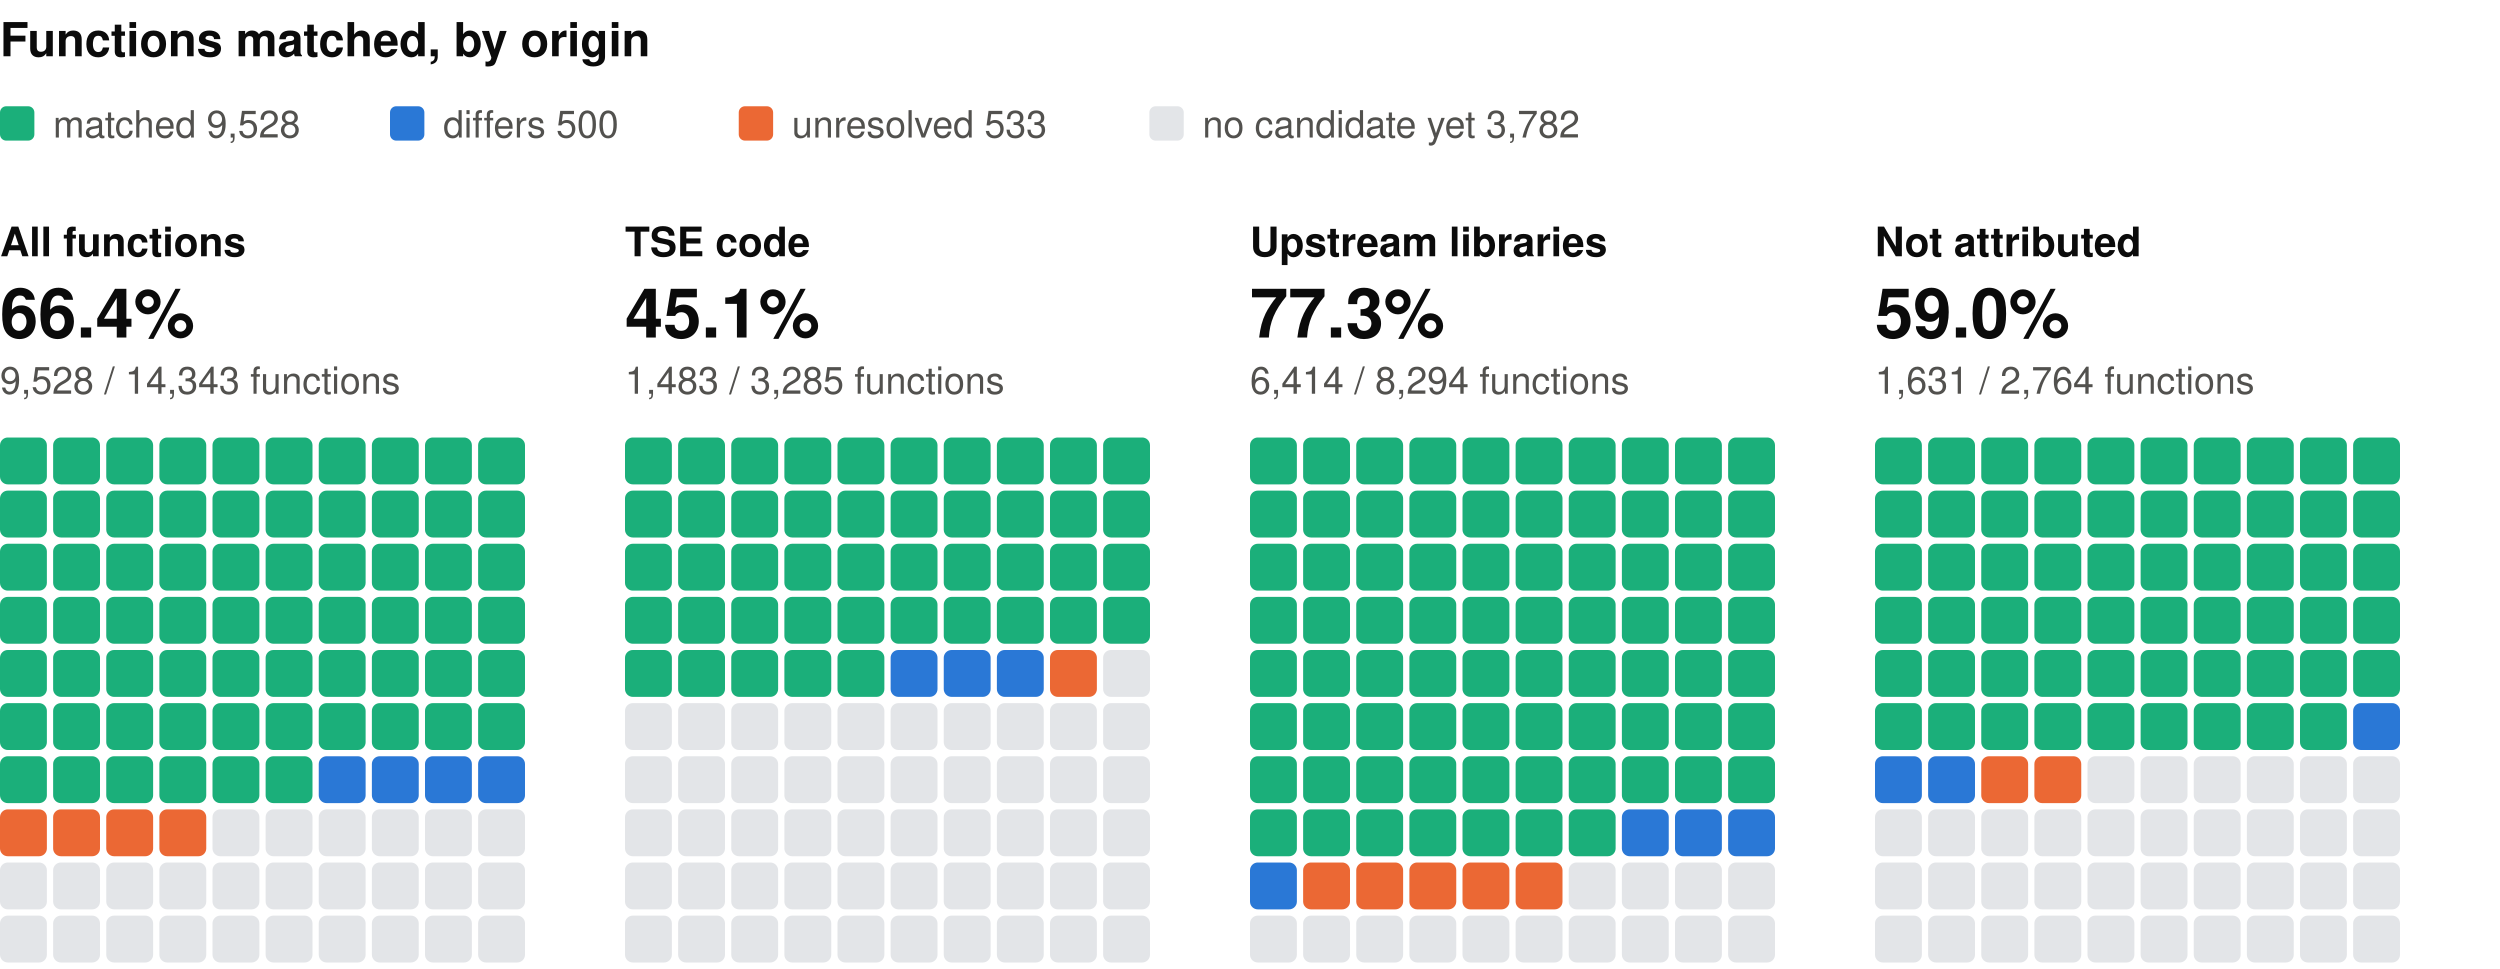
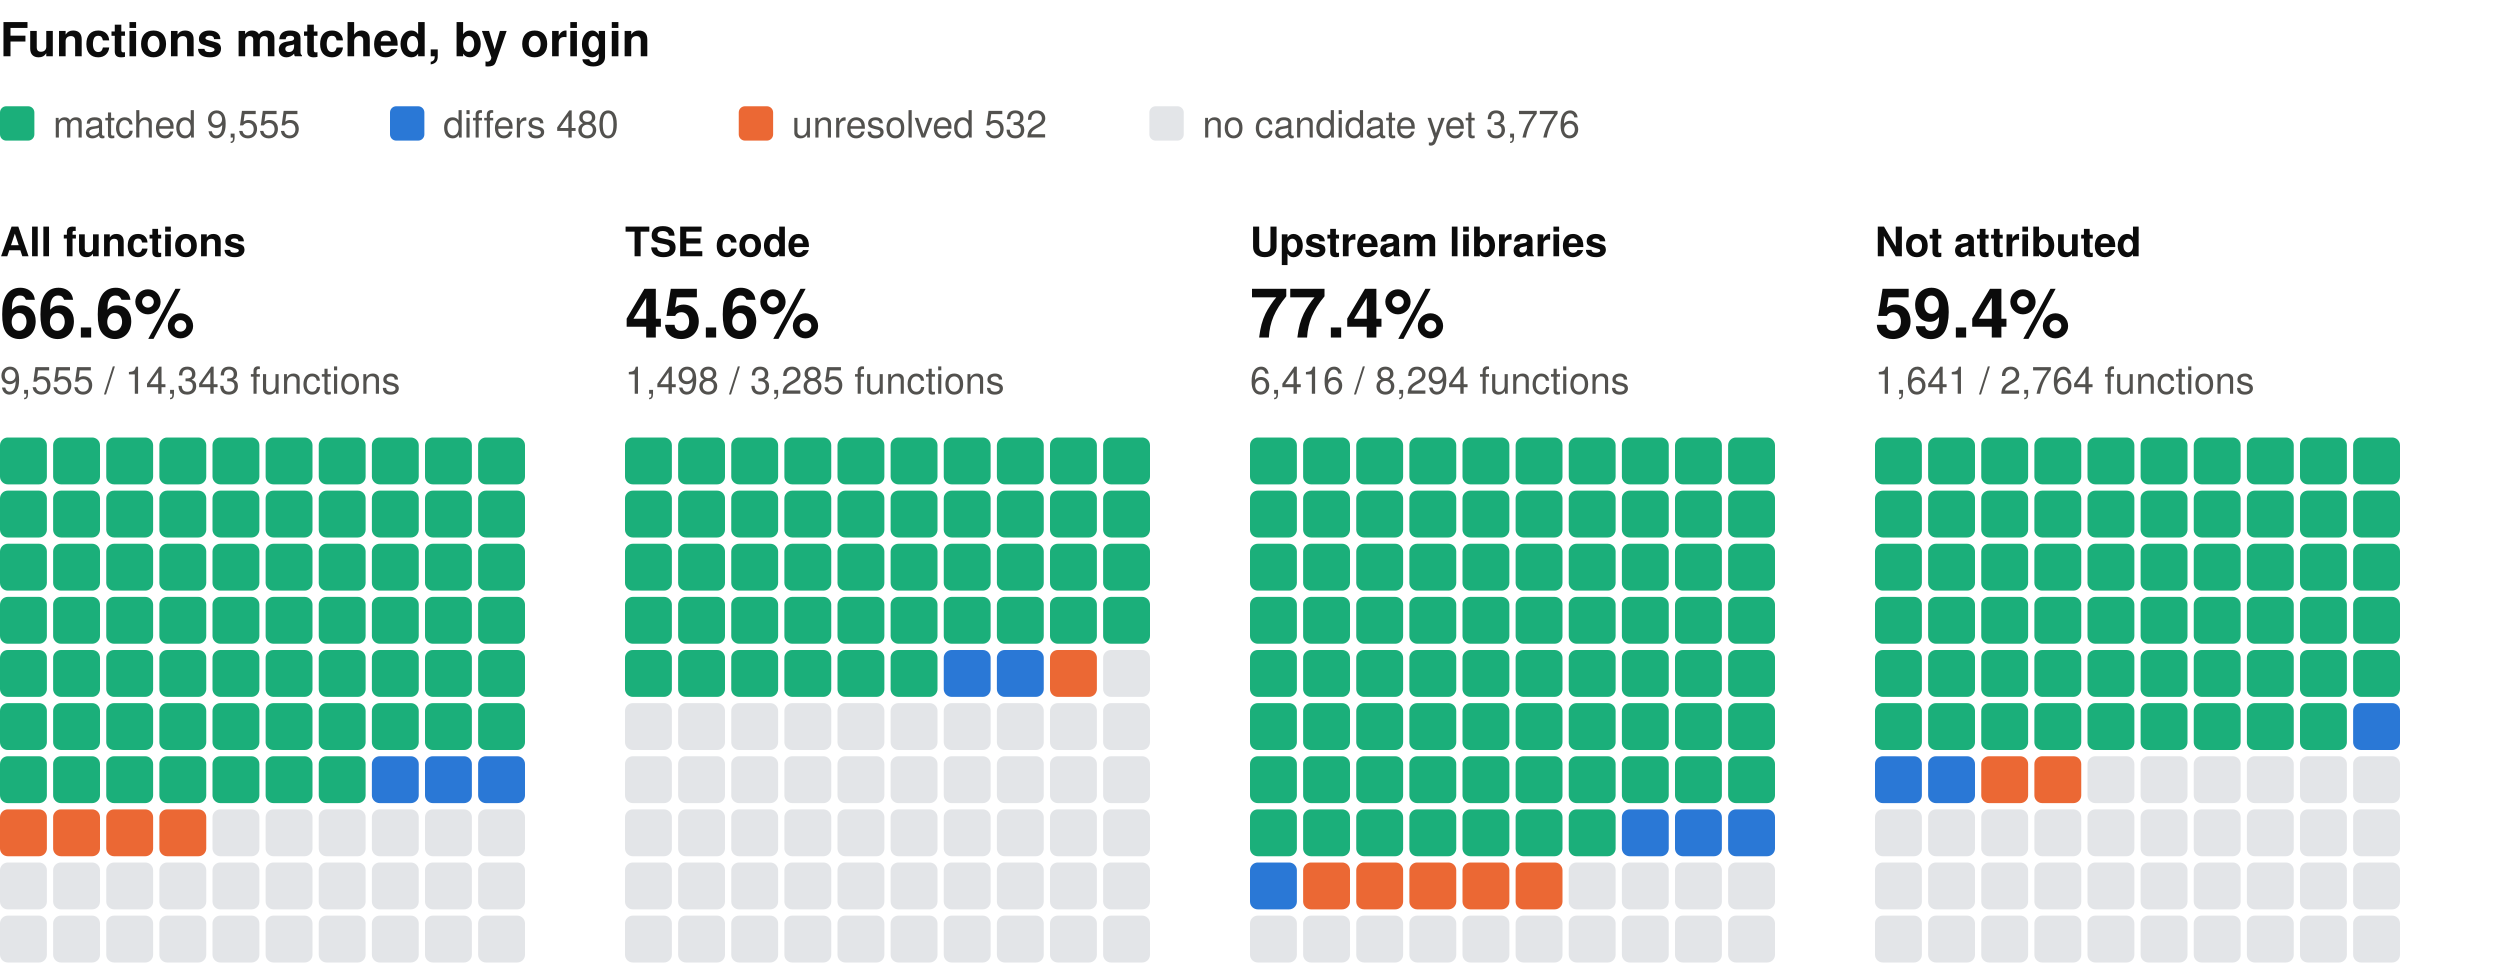
<svg xmlns="http://www.w3.org/2000/svg" width="800" height="310" viewBox="0 0 800 310" role="img" aria-label="Functions matched, by origin: one square per percent, coloured by verdict" font-family="system-ui, -apple-system, 'Segoe UI', Helvetica, Arial, sans-serif">
  <text x="0" y="18" font-size="15" fill="#0b0b0b" font-weight="600">Functions matched, by origin</text>
  <rect x="0" y="34" width="11" height="11" rx="2" fill="#1baf7a" />
-   <text x="17" y="44" font-size="12" fill="#52514e">matched 9,528</text>
+   <text x="17" y="44" font-size="12" fill="#52514e">matched 9,555</text>
  <rect x="124.8" y="34" width="11" height="11" rx="2" fill="#2a78d6" />
-   <text x="141.8" y="44" font-size="12" fill="#52514e">differs 500</text>
+   <text x="141.8" y="44" font-size="12" fill="#52514e">differs 480</text>
  <rect x="236.4" y="34" width="11" height="11" rx="2" fill="#eb6834" />
-   <text x="253.4" y="44" font-size="12" fill="#52514e">unresolved 533</text>
+   <text x="253.4" y="44" font-size="12" fill="#52514e">unresolved 532</text>
  <rect x="367.8" y="34" width="11" height="11" rx="2" fill="#e3e5e8" />
-   <text x="384.8" y="44" font-size="12" fill="#52514e">no candidate yet 3,782</text>
+   <text x="384.8" y="44" font-size="12" fill="#52514e">no candidate yet 3,776</text>
  <text x="0" y="82" font-size="13" fill="#0b0b0b" font-weight="600">All functions</text>
-   <text x="0" y="108" font-size="22" fill="#0b0b0b" font-weight="600">66.4%</text>
-   <text x="0" y="126" font-size="12" fill="#52514e">9,528 / 14,343 functions</text>
+   <text x="0" y="108" font-size="22" fill="#0b0b0b" font-weight="600">66.6%</text>
+   <text x="0" y="126" font-size="12" fill="#52514e">9,555 / 14,343 functions</text>
  <rect x="0" y="140" width="15" height="15" rx="2.5" fill="#1baf7a" />
  <rect x="17" y="140" width="15" height="15" rx="2.5" fill="#1baf7a" />
  <rect x="34" y="140" width="15" height="15" rx="2.5" fill="#1baf7a" />
  <rect x="51" y="140" width="15" height="15" rx="2.5" fill="#1baf7a" />
  <rect x="68" y="140" width="15" height="15" rx="2.5" fill="#1baf7a" />
  <rect x="85" y="140" width="15" height="15" rx="2.5" fill="#1baf7a" />
  <rect x="102" y="140" width="15" height="15" rx="2.5" fill="#1baf7a" />
  <rect x="119" y="140" width="15" height="15" rx="2.5" fill="#1baf7a" />
  <rect x="136" y="140" width="15" height="15" rx="2.5" fill="#1baf7a" />
  <rect x="153" y="140" width="15" height="15" rx="2.5" fill="#1baf7a" />
  <rect x="0" y="157" width="15" height="15" rx="2.5" fill="#1baf7a" />
  <rect x="17" y="157" width="15" height="15" rx="2.5" fill="#1baf7a" />
  <rect x="34" y="157" width="15" height="15" rx="2.5" fill="#1baf7a" />
  <rect x="51" y="157" width="15" height="15" rx="2.5" fill="#1baf7a" />
  <rect x="68" y="157" width="15" height="15" rx="2.5" fill="#1baf7a" />
  <rect x="85" y="157" width="15" height="15" rx="2.5" fill="#1baf7a" />
  <rect x="102" y="157" width="15" height="15" rx="2.5" fill="#1baf7a" />
  <rect x="119" y="157" width="15" height="15" rx="2.5" fill="#1baf7a" />
  <rect x="136" y="157" width="15" height="15" rx="2.5" fill="#1baf7a" />
  <rect x="153" y="157" width="15" height="15" rx="2.5" fill="#1baf7a" />
  <rect x="0" y="174" width="15" height="15" rx="2.5" fill="#1baf7a" />
  <rect x="17" y="174" width="15" height="15" rx="2.5" fill="#1baf7a" />
  <rect x="34" y="174" width="15" height="15" rx="2.5" fill="#1baf7a" />
  <rect x="51" y="174" width="15" height="15" rx="2.5" fill="#1baf7a" />
  <rect x="68" y="174" width="15" height="15" rx="2.5" fill="#1baf7a" />
  <rect x="85" y="174" width="15" height="15" rx="2.5" fill="#1baf7a" />
  <rect x="102" y="174" width="15" height="15" rx="2.5" fill="#1baf7a" />
  <rect x="119" y="174" width="15" height="15" rx="2.5" fill="#1baf7a" />
  <rect x="136" y="174" width="15" height="15" rx="2.5" fill="#1baf7a" />
  <rect x="153" y="174" width="15" height="15" rx="2.5" fill="#1baf7a" />
  <rect x="0" y="191" width="15" height="15" rx="2.5" fill="#1baf7a" />
  <rect x="17" y="191" width="15" height="15" rx="2.5" fill="#1baf7a" />
  <rect x="34" y="191" width="15" height="15" rx="2.5" fill="#1baf7a" />
  <rect x="51" y="191" width="15" height="15" rx="2.5" fill="#1baf7a" />
  <rect x="68" y="191" width="15" height="15" rx="2.5" fill="#1baf7a" />
  <rect x="85" y="191" width="15" height="15" rx="2.5" fill="#1baf7a" />
  <rect x="102" y="191" width="15" height="15" rx="2.5" fill="#1baf7a" />
  <rect x="119" y="191" width="15" height="15" rx="2.5" fill="#1baf7a" />
  <rect x="136" y="191" width="15" height="15" rx="2.5" fill="#1baf7a" />
  <rect x="153" y="191" width="15" height="15" rx="2.5" fill="#1baf7a" />
  <rect x="0" y="208" width="15" height="15" rx="2.5" fill="#1baf7a" />
  <rect x="17" y="208" width="15" height="15" rx="2.5" fill="#1baf7a" />
  <rect x="34" y="208" width="15" height="15" rx="2.5" fill="#1baf7a" />
  <rect x="51" y="208" width="15" height="15" rx="2.5" fill="#1baf7a" />
  <rect x="68" y="208" width="15" height="15" rx="2.5" fill="#1baf7a" />
  <rect x="85" y="208" width="15" height="15" rx="2.5" fill="#1baf7a" />
  <rect x="102" y="208" width="15" height="15" rx="2.5" fill="#1baf7a" />
  <rect x="119" y="208" width="15" height="15" rx="2.5" fill="#1baf7a" />
  <rect x="136" y="208" width="15" height="15" rx="2.5" fill="#1baf7a" />
  <rect x="153" y="208" width="15" height="15" rx="2.5" fill="#1baf7a" />
  <rect x="0" y="225" width="15" height="15" rx="2.5" fill="#1baf7a" />
  <rect x="17" y="225" width="15" height="15" rx="2.5" fill="#1baf7a" />
  <rect x="34" y="225" width="15" height="15" rx="2.5" fill="#1baf7a" />
  <rect x="51" y="225" width="15" height="15" rx="2.5" fill="#1baf7a" />
  <rect x="68" y="225" width="15" height="15" rx="2.5" fill="#1baf7a" />
  <rect x="85" y="225" width="15" height="15" rx="2.5" fill="#1baf7a" />
  <rect x="102" y="225" width="15" height="15" rx="2.5" fill="#1baf7a" />
  <rect x="119" y="225" width="15" height="15" rx="2.5" fill="#1baf7a" />
  <rect x="136" y="225" width="15" height="15" rx="2.5" fill="#1baf7a" />
  <rect x="153" y="225" width="15" height="15" rx="2.5" fill="#1baf7a" />
  <rect x="0" y="242" width="15" height="15" rx="2.5" fill="#1baf7a" />
  <rect x="17" y="242" width="15" height="15" rx="2.5" fill="#1baf7a" />
  <rect x="34" y="242" width="15" height="15" rx="2.5" fill="#1baf7a" />
  <rect x="51" y="242" width="15" height="15" rx="2.5" fill="#1baf7a" />
  <rect x="68" y="242" width="15" height="15" rx="2.5" fill="#1baf7a" />
  <rect x="85" y="242" width="15" height="15" rx="2.5" fill="#1baf7a" />
-   <rect x="102" y="242" width="15" height="15" rx="2.5" fill="#2a78d6" />
+   <rect x="102" y="242" width="15" height="15" rx="2.5" fill="#1baf7a" />
  <rect x="119" y="242" width="15" height="15" rx="2.5" fill="#2a78d6" />
  <rect x="136" y="242" width="15" height="15" rx="2.5" fill="#2a78d6" />
  <rect x="153" y="242" width="15" height="15" rx="2.5" fill="#2a78d6" />
  <rect x="0" y="259" width="15" height="15" rx="2.5" fill="#eb6834" />
  <rect x="17" y="259" width="15" height="15" rx="2.5" fill="#eb6834" />
  <rect x="34" y="259" width="15" height="15" rx="2.5" fill="#eb6834" />
  <rect x="51" y="259" width="15" height="15" rx="2.5" fill="#eb6834" />
  <rect x="68" y="259" width="15" height="15" rx="2.5" fill="#e3e5e8" />
  <rect x="85" y="259" width="15" height="15" rx="2.5" fill="#e3e5e8" />
  <rect x="102" y="259" width="15" height="15" rx="2.5" fill="#e3e5e8" />
  <rect x="119" y="259" width="15" height="15" rx="2.5" fill="#e3e5e8" />
  <rect x="136" y="259" width="15" height="15" rx="2.5" fill="#e3e5e8" />
  <rect x="153" y="259" width="15" height="15" rx="2.5" fill="#e3e5e8" />
  <rect x="0" y="276" width="15" height="15" rx="2.5" fill="#e3e5e8" />
  <rect x="17" y="276" width="15" height="15" rx="2.5" fill="#e3e5e8" />
  <rect x="34" y="276" width="15" height="15" rx="2.5" fill="#e3e5e8" />
  <rect x="51" y="276" width="15" height="15" rx="2.5" fill="#e3e5e8" />
  <rect x="68" y="276" width="15" height="15" rx="2.5" fill="#e3e5e8" />
  <rect x="85" y="276" width="15" height="15" rx="2.5" fill="#e3e5e8" />
  <rect x="102" y="276" width="15" height="15" rx="2.5" fill="#e3e5e8" />
  <rect x="119" y="276" width="15" height="15" rx="2.5" fill="#e3e5e8" />
  <rect x="136" y="276" width="15" height="15" rx="2.5" fill="#e3e5e8" />
  <rect x="153" y="276" width="15" height="15" rx="2.5" fill="#e3e5e8" />
  <rect x="0" y="293" width="15" height="15" rx="2.5" fill="#e3e5e8" />
  <rect x="17" y="293" width="15" height="15" rx="2.5" fill="#e3e5e8" />
  <rect x="34" y="293" width="15" height="15" rx="2.5" fill="#e3e5e8" />
  <rect x="51" y="293" width="15" height="15" rx="2.5" fill="#e3e5e8" />
  <rect x="68" y="293" width="15" height="15" rx="2.5" fill="#e3e5e8" />
  <rect x="85" y="293" width="15" height="15" rx="2.5" fill="#e3e5e8" />
  <rect x="102" y="293" width="15" height="15" rx="2.5" fill="#e3e5e8" />
  <rect x="119" y="293" width="15" height="15" rx="2.5" fill="#e3e5e8" />
  <rect x="136" y="293" width="15" height="15" rx="2.5" fill="#e3e5e8" />
  <rect x="153" y="293" width="15" height="15" rx="2.5" fill="#e3e5e8" />
  <text x="200" y="82" font-size="13" fill="#0b0b0b" font-weight="600">TSE code</text>
-   <text x="200" y="108" font-size="22" fill="#0b0b0b" font-weight="600">45.1%</text>
-   <text x="200" y="126" font-size="12" fill="#52514e">1,483 / 3,285 functions</text>
+   <text x="200" y="108" font-size="22" fill="#0b0b0b" font-weight="600">45.6%</text>
+   <text x="200" y="126" font-size="12" fill="#52514e">1,498 / 3,285 functions</text>
  <rect x="200" y="140" width="15" height="15" rx="2.5" fill="#1baf7a" />
  <rect x="217" y="140" width="15" height="15" rx="2.5" fill="#1baf7a" />
  <rect x="234" y="140" width="15" height="15" rx="2.5" fill="#1baf7a" />
  <rect x="251" y="140" width="15" height="15" rx="2.5" fill="#1baf7a" />
  <rect x="268" y="140" width="15" height="15" rx="2.5" fill="#1baf7a" />
  <rect x="285" y="140" width="15" height="15" rx="2.5" fill="#1baf7a" />
  <rect x="302" y="140" width="15" height="15" rx="2.5" fill="#1baf7a" />
  <rect x="319" y="140" width="15" height="15" rx="2.5" fill="#1baf7a" />
  <rect x="336" y="140" width="15" height="15" rx="2.5" fill="#1baf7a" />
  <rect x="353" y="140" width="15" height="15" rx="2.5" fill="#1baf7a" />
  <rect x="200" y="157" width="15" height="15" rx="2.5" fill="#1baf7a" />
  <rect x="217" y="157" width="15" height="15" rx="2.5" fill="#1baf7a" />
  <rect x="234" y="157" width="15" height="15" rx="2.5" fill="#1baf7a" />
  <rect x="251" y="157" width="15" height="15" rx="2.5" fill="#1baf7a" />
  <rect x="268" y="157" width="15" height="15" rx="2.5" fill="#1baf7a" />
  <rect x="285" y="157" width="15" height="15" rx="2.5" fill="#1baf7a" />
  <rect x="302" y="157" width="15" height="15" rx="2.5" fill="#1baf7a" />
  <rect x="319" y="157" width="15" height="15" rx="2.5" fill="#1baf7a" />
  <rect x="336" y="157" width="15" height="15" rx="2.5" fill="#1baf7a" />
  <rect x="353" y="157" width="15" height="15" rx="2.5" fill="#1baf7a" />
  <rect x="200" y="174" width="15" height="15" rx="2.5" fill="#1baf7a" />
  <rect x="217" y="174" width="15" height="15" rx="2.5" fill="#1baf7a" />
  <rect x="234" y="174" width="15" height="15" rx="2.5" fill="#1baf7a" />
  <rect x="251" y="174" width="15" height="15" rx="2.5" fill="#1baf7a" />
  <rect x="268" y="174" width="15" height="15" rx="2.5" fill="#1baf7a" />
  <rect x="285" y="174" width="15" height="15" rx="2.5" fill="#1baf7a" />
  <rect x="302" y="174" width="15" height="15" rx="2.5" fill="#1baf7a" />
  <rect x="319" y="174" width="15" height="15" rx="2.5" fill="#1baf7a" />
  <rect x="336" y="174" width="15" height="15" rx="2.5" fill="#1baf7a" />
  <rect x="353" y="174" width="15" height="15" rx="2.5" fill="#1baf7a" />
  <rect x="200" y="191" width="15" height="15" rx="2.5" fill="#1baf7a" />
  <rect x="217" y="191" width="15" height="15" rx="2.5" fill="#1baf7a" />
  <rect x="234" y="191" width="15" height="15" rx="2.5" fill="#1baf7a" />
  <rect x="251" y="191" width="15" height="15" rx="2.5" fill="#1baf7a" />
  <rect x="268" y="191" width="15" height="15" rx="2.5" fill="#1baf7a" />
  <rect x="285" y="191" width="15" height="15" rx="2.5" fill="#1baf7a" />
  <rect x="302" y="191" width="15" height="15" rx="2.5" fill="#1baf7a" />
  <rect x="319" y="191" width="15" height="15" rx="2.5" fill="#1baf7a" />
  <rect x="336" y="191" width="15" height="15" rx="2.5" fill="#1baf7a" />
  <rect x="353" y="191" width="15" height="15" rx="2.5" fill="#1baf7a" />
  <rect x="200" y="208" width="15" height="15" rx="2.5" fill="#1baf7a" />
  <rect x="217" y="208" width="15" height="15" rx="2.5" fill="#1baf7a" />
  <rect x="234" y="208" width="15" height="15" rx="2.5" fill="#1baf7a" />
  <rect x="251" y="208" width="15" height="15" rx="2.5" fill="#1baf7a" />
  <rect x="268" y="208" width="15" height="15" rx="2.5" fill="#1baf7a" />
-   <rect x="285" y="208" width="15" height="15" rx="2.5" fill="#2a78d6" />
+   <rect x="285" y="208" width="15" height="15" rx="2.5" fill="#1baf7a" />
  <rect x="302" y="208" width="15" height="15" rx="2.5" fill="#2a78d6" />
  <rect x="319" y="208" width="15" height="15" rx="2.5" fill="#2a78d6" />
  <rect x="336" y="208" width="15" height="15" rx="2.5" fill="#eb6834" />
  <rect x="353" y="208" width="15" height="15" rx="2.5" fill="#e3e5e8" />
  <rect x="200" y="225" width="15" height="15" rx="2.5" fill="#e3e5e8" />
  <rect x="217" y="225" width="15" height="15" rx="2.5" fill="#e3e5e8" />
  <rect x="234" y="225" width="15" height="15" rx="2.5" fill="#e3e5e8" />
  <rect x="251" y="225" width="15" height="15" rx="2.5" fill="#e3e5e8" />
  <rect x="268" y="225" width="15" height="15" rx="2.5" fill="#e3e5e8" />
  <rect x="285" y="225" width="15" height="15" rx="2.5" fill="#e3e5e8" />
  <rect x="302" y="225" width="15" height="15" rx="2.5" fill="#e3e5e8" />
  <rect x="319" y="225" width="15" height="15" rx="2.5" fill="#e3e5e8" />
  <rect x="336" y="225" width="15" height="15" rx="2.5" fill="#e3e5e8" />
  <rect x="353" y="225" width="15" height="15" rx="2.5" fill="#e3e5e8" />
  <rect x="200" y="242" width="15" height="15" rx="2.5" fill="#e3e5e8" />
  <rect x="217" y="242" width="15" height="15" rx="2.5" fill="#e3e5e8" />
  <rect x="234" y="242" width="15" height="15" rx="2.5" fill="#e3e5e8" />
  <rect x="251" y="242" width="15" height="15" rx="2.5" fill="#e3e5e8" />
  <rect x="268" y="242" width="15" height="15" rx="2.5" fill="#e3e5e8" />
  <rect x="285" y="242" width="15" height="15" rx="2.5" fill="#e3e5e8" />
  <rect x="302" y="242" width="15" height="15" rx="2.5" fill="#e3e5e8" />
  <rect x="319" y="242" width="15" height="15" rx="2.5" fill="#e3e5e8" />
  <rect x="336" y="242" width="15" height="15" rx="2.5" fill="#e3e5e8" />
  <rect x="353" y="242" width="15" height="15" rx="2.5" fill="#e3e5e8" />
  <rect x="200" y="259" width="15" height="15" rx="2.5" fill="#e3e5e8" />
  <rect x="217" y="259" width="15" height="15" rx="2.5" fill="#e3e5e8" />
  <rect x="234" y="259" width="15" height="15" rx="2.5" fill="#e3e5e8" />
  <rect x="251" y="259" width="15" height="15" rx="2.5" fill="#e3e5e8" />
  <rect x="268" y="259" width="15" height="15" rx="2.5" fill="#e3e5e8" />
  <rect x="285" y="259" width="15" height="15" rx="2.5" fill="#e3e5e8" />
  <rect x="302" y="259" width="15" height="15" rx="2.5" fill="#e3e5e8" />
  <rect x="319" y="259" width="15" height="15" rx="2.5" fill="#e3e5e8" />
  <rect x="336" y="259" width="15" height="15" rx="2.5" fill="#e3e5e8" />
  <rect x="353" y="259" width="15" height="15" rx="2.5" fill="#e3e5e8" />
  <rect x="200" y="276" width="15" height="15" rx="2.5" fill="#e3e5e8" />
  <rect x="217" y="276" width="15" height="15" rx="2.5" fill="#e3e5e8" />
  <rect x="234" y="276" width="15" height="15" rx="2.5" fill="#e3e5e8" />
  <rect x="251" y="276" width="15" height="15" rx="2.5" fill="#e3e5e8" />
  <rect x="268" y="276" width="15" height="15" rx="2.5" fill="#e3e5e8" />
  <rect x="285" y="276" width="15" height="15" rx="2.5" fill="#e3e5e8" />
  <rect x="302" y="276" width="15" height="15" rx="2.5" fill="#e3e5e8" />
  <rect x="319" y="276" width="15" height="15" rx="2.5" fill="#e3e5e8" />
  <rect x="336" y="276" width="15" height="15" rx="2.5" fill="#e3e5e8" />
  <rect x="353" y="276" width="15" height="15" rx="2.5" fill="#e3e5e8" />
  <rect x="200" y="293" width="15" height="15" rx="2.5" fill="#e3e5e8" />
  <rect x="217" y="293" width="15" height="15" rx="2.5" fill="#e3e5e8" />
  <rect x="234" y="293" width="15" height="15" rx="2.5" fill="#e3e5e8" />
  <rect x="251" y="293" width="15" height="15" rx="2.5" fill="#e3e5e8" />
  <rect x="268" y="293" width="15" height="15" rx="2.5" fill="#e3e5e8" />
  <rect x="285" y="293" width="15" height="15" rx="2.5" fill="#e3e5e8" />
  <rect x="302" y="293" width="15" height="15" rx="2.5" fill="#e3e5e8" />
  <rect x="319" y="293" width="15" height="15" rx="2.5" fill="#e3e5e8" />
  <rect x="336" y="293" width="15" height="15" rx="2.5" fill="#e3e5e8" />
  <rect x="353" y="293" width="15" height="15" rx="2.5" fill="#e3e5e8" />
  <text x="400" y="82" font-size="13" fill="#0b0b0b" font-weight="600">Upstream libraries</text>
-   <text x="400" y="108" font-size="22" fill="#0b0b0b" font-weight="600">77.3%</text>
-   <text x="400" y="126" font-size="12" fill="#52514e">6,414 / 8,294 functions</text>
+   <text x="400" y="108" font-size="22" fill="#0b0b0b" font-weight="600">77.4%</text>
+   <text x="400" y="126" font-size="12" fill="#52514e">6,416 / 8,294 functions</text>
  <rect x="400" y="140" width="15" height="15" rx="2.5" fill="#1baf7a" />
  <rect x="417" y="140" width="15" height="15" rx="2.5" fill="#1baf7a" />
  <rect x="434" y="140" width="15" height="15" rx="2.5" fill="#1baf7a" />
  <rect x="451" y="140" width="15" height="15" rx="2.5" fill="#1baf7a" />
  <rect x="468" y="140" width="15" height="15" rx="2.5" fill="#1baf7a" />
  <rect x="485" y="140" width="15" height="15" rx="2.5" fill="#1baf7a" />
  <rect x="502" y="140" width="15" height="15" rx="2.5" fill="#1baf7a" />
  <rect x="519" y="140" width="15" height="15" rx="2.5" fill="#1baf7a" />
  <rect x="536" y="140" width="15" height="15" rx="2.5" fill="#1baf7a" />
  <rect x="553" y="140" width="15" height="15" rx="2.5" fill="#1baf7a" />
  <rect x="400" y="157" width="15" height="15" rx="2.5" fill="#1baf7a" />
  <rect x="417" y="157" width="15" height="15" rx="2.5" fill="#1baf7a" />
  <rect x="434" y="157" width="15" height="15" rx="2.5" fill="#1baf7a" />
  <rect x="451" y="157" width="15" height="15" rx="2.5" fill="#1baf7a" />
  <rect x="468" y="157" width="15" height="15" rx="2.5" fill="#1baf7a" />
  <rect x="485" y="157" width="15" height="15" rx="2.5" fill="#1baf7a" />
  <rect x="502" y="157" width="15" height="15" rx="2.5" fill="#1baf7a" />
  <rect x="519" y="157" width="15" height="15" rx="2.5" fill="#1baf7a" />
  <rect x="536" y="157" width="15" height="15" rx="2.5" fill="#1baf7a" />
  <rect x="553" y="157" width="15" height="15" rx="2.5" fill="#1baf7a" />
  <rect x="400" y="174" width="15" height="15" rx="2.5" fill="#1baf7a" />
  <rect x="417" y="174" width="15" height="15" rx="2.5" fill="#1baf7a" />
  <rect x="434" y="174" width="15" height="15" rx="2.5" fill="#1baf7a" />
  <rect x="451" y="174" width="15" height="15" rx="2.5" fill="#1baf7a" />
  <rect x="468" y="174" width="15" height="15" rx="2.5" fill="#1baf7a" />
  <rect x="485" y="174" width="15" height="15" rx="2.5" fill="#1baf7a" />
  <rect x="502" y="174" width="15" height="15" rx="2.5" fill="#1baf7a" />
  <rect x="519" y="174" width="15" height="15" rx="2.5" fill="#1baf7a" />
  <rect x="536" y="174" width="15" height="15" rx="2.5" fill="#1baf7a" />
  <rect x="553" y="174" width="15" height="15" rx="2.5" fill="#1baf7a" />
  <rect x="400" y="191" width="15" height="15" rx="2.5" fill="#1baf7a" />
  <rect x="417" y="191" width="15" height="15" rx="2.5" fill="#1baf7a" />
  <rect x="434" y="191" width="15" height="15" rx="2.5" fill="#1baf7a" />
  <rect x="451" y="191" width="15" height="15" rx="2.5" fill="#1baf7a" />
  <rect x="468" y="191" width="15" height="15" rx="2.5" fill="#1baf7a" />
  <rect x="485" y="191" width="15" height="15" rx="2.5" fill="#1baf7a" />
  <rect x="502" y="191" width="15" height="15" rx="2.5" fill="#1baf7a" />
  <rect x="519" y="191" width="15" height="15" rx="2.5" fill="#1baf7a" />
  <rect x="536" y="191" width="15" height="15" rx="2.5" fill="#1baf7a" />
  <rect x="553" y="191" width="15" height="15" rx="2.5" fill="#1baf7a" />
  <rect x="400" y="208" width="15" height="15" rx="2.5" fill="#1baf7a" />
  <rect x="417" y="208" width="15" height="15" rx="2.5" fill="#1baf7a" />
  <rect x="434" y="208" width="15" height="15" rx="2.5" fill="#1baf7a" />
  <rect x="451" y="208" width="15" height="15" rx="2.5" fill="#1baf7a" />
  <rect x="468" y="208" width="15" height="15" rx="2.5" fill="#1baf7a" />
  <rect x="485" y="208" width="15" height="15" rx="2.5" fill="#1baf7a" />
  <rect x="502" y="208" width="15" height="15" rx="2.5" fill="#1baf7a" />
  <rect x="519" y="208" width="15" height="15" rx="2.5" fill="#1baf7a" />
  <rect x="536" y="208" width="15" height="15" rx="2.5" fill="#1baf7a" />
  <rect x="553" y="208" width="15" height="15" rx="2.5" fill="#1baf7a" />
  <rect x="400" y="225" width="15" height="15" rx="2.5" fill="#1baf7a" />
  <rect x="417" y="225" width="15" height="15" rx="2.5" fill="#1baf7a" />
  <rect x="434" y="225" width="15" height="15" rx="2.5" fill="#1baf7a" />
  <rect x="451" y="225" width="15" height="15" rx="2.5" fill="#1baf7a" />
  <rect x="468" y="225" width="15" height="15" rx="2.5" fill="#1baf7a" />
  <rect x="485" y="225" width="15" height="15" rx="2.5" fill="#1baf7a" />
  <rect x="502" y="225" width="15" height="15" rx="2.5" fill="#1baf7a" />
  <rect x="519" y="225" width="15" height="15" rx="2.5" fill="#1baf7a" />
  <rect x="536" y="225" width="15" height="15" rx="2.5" fill="#1baf7a" />
  <rect x="553" y="225" width="15" height="15" rx="2.5" fill="#1baf7a" />
  <rect x="400" y="242" width="15" height="15" rx="2.5" fill="#1baf7a" />
  <rect x="417" y="242" width="15" height="15" rx="2.5" fill="#1baf7a" />
  <rect x="434" y="242" width="15" height="15" rx="2.5" fill="#1baf7a" />
  <rect x="451" y="242" width="15" height="15" rx="2.5" fill="#1baf7a" />
  <rect x="468" y="242" width="15" height="15" rx="2.5" fill="#1baf7a" />
  <rect x="485" y="242" width="15" height="15" rx="2.5" fill="#1baf7a" />
  <rect x="502" y="242" width="15" height="15" rx="2.5" fill="#1baf7a" />
  <rect x="519" y="242" width="15" height="15" rx="2.5" fill="#1baf7a" />
  <rect x="536" y="242" width="15" height="15" rx="2.5" fill="#1baf7a" />
  <rect x="553" y="242" width="15" height="15" rx="2.5" fill="#1baf7a" />
  <rect x="400" y="259" width="15" height="15" rx="2.5" fill="#1baf7a" />
  <rect x="417" y="259" width="15" height="15" rx="2.5" fill="#1baf7a" />
  <rect x="434" y="259" width="15" height="15" rx="2.5" fill="#1baf7a" />
  <rect x="451" y="259" width="15" height="15" rx="2.5" fill="#1baf7a" />
  <rect x="468" y="259" width="15" height="15" rx="2.5" fill="#1baf7a" />
  <rect x="485" y="259" width="15" height="15" rx="2.5" fill="#1baf7a" />
  <rect x="502" y="259" width="15" height="15" rx="2.5" fill="#1baf7a" />
  <rect x="519" y="259" width="15" height="15" rx="2.5" fill="#2a78d6" />
  <rect x="536" y="259" width="15" height="15" rx="2.5" fill="#2a78d6" />
  <rect x="553" y="259" width="15" height="15" rx="2.5" fill="#2a78d6" />
  <rect x="400" y="276" width="15" height="15" rx="2.5" fill="#2a78d6" />
  <rect x="417" y="276" width="15" height="15" rx="2.5" fill="#eb6834" />
  <rect x="434" y="276" width="15" height="15" rx="2.5" fill="#eb6834" />
  <rect x="451" y="276" width="15" height="15" rx="2.5" fill="#eb6834" />
  <rect x="468" y="276" width="15" height="15" rx="2.5" fill="#eb6834" />
  <rect x="485" y="276" width="15" height="15" rx="2.5" fill="#eb6834" />
  <rect x="502" y="276" width="15" height="15" rx="2.5" fill="#e3e5e8" />
  <rect x="519" y="276" width="15" height="15" rx="2.5" fill="#e3e5e8" />
  <rect x="536" y="276" width="15" height="15" rx="2.5" fill="#e3e5e8" />
  <rect x="553" y="276" width="15" height="15" rx="2.5" fill="#e3e5e8" />
  <rect x="400" y="293" width="15" height="15" rx="2.5" fill="#e3e5e8" />
  <rect x="417" y="293" width="15" height="15" rx="2.5" fill="#e3e5e8" />
  <rect x="434" y="293" width="15" height="15" rx="2.5" fill="#e3e5e8" />
  <rect x="451" y="293" width="15" height="15" rx="2.5" fill="#e3e5e8" />
  <rect x="468" y="293" width="15" height="15" rx="2.5" fill="#e3e5e8" />
  <rect x="485" y="293" width="15" height="15" rx="2.5" fill="#e3e5e8" />
  <rect x="502" y="293" width="15" height="15" rx="2.5" fill="#e3e5e8" />
  <rect x="519" y="293" width="15" height="15" rx="2.5" fill="#e3e5e8" />
  <rect x="536" y="293" width="15" height="15" rx="2.5" fill="#e3e5e8" />
  <rect x="553" y="293" width="15" height="15" rx="2.5" fill="#e3e5e8" />
  <text x="600" y="82" font-size="13" fill="#0b0b0b" font-weight="600">Not attributed</text>
-   <text x="600" y="108" font-size="22" fill="#0b0b0b" font-weight="600">59.0%</text>
-   <text x="600" y="126" font-size="12" fill="#52514e">1,631 / 2,764 functions</text>
+   <text x="600" y="108" font-size="22" fill="#0b0b0b" font-weight="600">59.4%</text>
+   <text x="600" y="126" font-size="12" fill="#52514e">1,641 / 2,764 functions</text>
  <rect x="600" y="140" width="15" height="15" rx="2.5" fill="#1baf7a" />
  <rect x="617" y="140" width="15" height="15" rx="2.5" fill="#1baf7a" />
  <rect x="634" y="140" width="15" height="15" rx="2.5" fill="#1baf7a" />
  <rect x="651" y="140" width="15" height="15" rx="2.5" fill="#1baf7a" />
  <rect x="668" y="140" width="15" height="15" rx="2.5" fill="#1baf7a" />
  <rect x="685" y="140" width="15" height="15" rx="2.5" fill="#1baf7a" />
  <rect x="702" y="140" width="15" height="15" rx="2.5" fill="#1baf7a" />
  <rect x="719" y="140" width="15" height="15" rx="2.5" fill="#1baf7a" />
  <rect x="736" y="140" width="15" height="15" rx="2.5" fill="#1baf7a" />
  <rect x="753" y="140" width="15" height="15" rx="2.5" fill="#1baf7a" />
  <rect x="600" y="157" width="15" height="15" rx="2.5" fill="#1baf7a" />
  <rect x="617" y="157" width="15" height="15" rx="2.5" fill="#1baf7a" />
  <rect x="634" y="157" width="15" height="15" rx="2.5" fill="#1baf7a" />
  <rect x="651" y="157" width="15" height="15" rx="2.5" fill="#1baf7a" />
  <rect x="668" y="157" width="15" height="15" rx="2.5" fill="#1baf7a" />
  <rect x="685" y="157" width="15" height="15" rx="2.5" fill="#1baf7a" />
  <rect x="702" y="157" width="15" height="15" rx="2.5" fill="#1baf7a" />
  <rect x="719" y="157" width="15" height="15" rx="2.5" fill="#1baf7a" />
  <rect x="736" y="157" width="15" height="15" rx="2.5" fill="#1baf7a" />
  <rect x="753" y="157" width="15" height="15" rx="2.5" fill="#1baf7a" />
  <rect x="600" y="174" width="15" height="15" rx="2.5" fill="#1baf7a" />
  <rect x="617" y="174" width="15" height="15" rx="2.5" fill="#1baf7a" />
  <rect x="634" y="174" width="15" height="15" rx="2.5" fill="#1baf7a" />
  <rect x="651" y="174" width="15" height="15" rx="2.5" fill="#1baf7a" />
  <rect x="668" y="174" width="15" height="15" rx="2.5" fill="#1baf7a" />
  <rect x="685" y="174" width="15" height="15" rx="2.5" fill="#1baf7a" />
  <rect x="702" y="174" width="15" height="15" rx="2.5" fill="#1baf7a" />
  <rect x="719" y="174" width="15" height="15" rx="2.5" fill="#1baf7a" />
  <rect x="736" y="174" width="15" height="15" rx="2.5" fill="#1baf7a" />
  <rect x="753" y="174" width="15" height="15" rx="2.5" fill="#1baf7a" />
  <rect x="600" y="191" width="15" height="15" rx="2.5" fill="#1baf7a" />
  <rect x="617" y="191" width="15" height="15" rx="2.5" fill="#1baf7a" />
  <rect x="634" y="191" width="15" height="15" rx="2.5" fill="#1baf7a" />
  <rect x="651" y="191" width="15" height="15" rx="2.5" fill="#1baf7a" />
  <rect x="668" y="191" width="15" height="15" rx="2.5" fill="#1baf7a" />
  <rect x="685" y="191" width="15" height="15" rx="2.5" fill="#1baf7a" />
  <rect x="702" y="191" width="15" height="15" rx="2.5" fill="#1baf7a" />
  <rect x="719" y="191" width="15" height="15" rx="2.5" fill="#1baf7a" />
  <rect x="736" y="191" width="15" height="15" rx="2.5" fill="#1baf7a" />
  <rect x="753" y="191" width="15" height="15" rx="2.5" fill="#1baf7a" />
  <rect x="600" y="208" width="15" height="15" rx="2.5" fill="#1baf7a" />
  <rect x="617" y="208" width="15" height="15" rx="2.5" fill="#1baf7a" />
  <rect x="634" y="208" width="15" height="15" rx="2.5" fill="#1baf7a" />
  <rect x="651" y="208" width="15" height="15" rx="2.5" fill="#1baf7a" />
  <rect x="668" y="208" width="15" height="15" rx="2.5" fill="#1baf7a" />
  <rect x="685" y="208" width="15" height="15" rx="2.5" fill="#1baf7a" />
  <rect x="702" y="208" width="15" height="15" rx="2.5" fill="#1baf7a" />
  <rect x="719" y="208" width="15" height="15" rx="2.5" fill="#1baf7a" />
  <rect x="736" y="208" width="15" height="15" rx="2.5" fill="#1baf7a" />
  <rect x="753" y="208" width="15" height="15" rx="2.5" fill="#1baf7a" />
  <rect x="600" y="225" width="15" height="15" rx="2.5" fill="#1baf7a" />
  <rect x="617" y="225" width="15" height="15" rx="2.5" fill="#1baf7a" />
  <rect x="634" y="225" width="15" height="15" rx="2.5" fill="#1baf7a" />
  <rect x="651" y="225" width="15" height="15" rx="2.5" fill="#1baf7a" />
  <rect x="668" y="225" width="15" height="15" rx="2.5" fill="#1baf7a" />
  <rect x="685" y="225" width="15" height="15" rx="2.5" fill="#1baf7a" />
  <rect x="702" y="225" width="15" height="15" rx="2.5" fill="#1baf7a" />
  <rect x="719" y="225" width="15" height="15" rx="2.5" fill="#1baf7a" />
  <rect x="736" y="225" width="15" height="15" rx="2.5" fill="#1baf7a" />
  <rect x="753" y="225" width="15" height="15" rx="2.5" fill="#2a78d6" />
  <rect x="600" y="242" width="15" height="15" rx="2.5" fill="#2a78d6" />
  <rect x="617" y="242" width="15" height="15" rx="2.5" fill="#2a78d6" />
  <rect x="634" y="242" width="15" height="15" rx="2.5" fill="#eb6834" />
  <rect x="651" y="242" width="15" height="15" rx="2.5" fill="#eb6834" />
  <rect x="668" y="242" width="15" height="15" rx="2.5" fill="#e3e5e8" />
  <rect x="685" y="242" width="15" height="15" rx="2.5" fill="#e3e5e8" />
  <rect x="702" y="242" width="15" height="15" rx="2.5" fill="#e3e5e8" />
  <rect x="719" y="242" width="15" height="15" rx="2.5" fill="#e3e5e8" />
  <rect x="736" y="242" width="15" height="15" rx="2.5" fill="#e3e5e8" />
  <rect x="753" y="242" width="15" height="15" rx="2.5" fill="#e3e5e8" />
  <rect x="600" y="259" width="15" height="15" rx="2.5" fill="#e3e5e8" />
  <rect x="617" y="259" width="15" height="15" rx="2.5" fill="#e3e5e8" />
  <rect x="634" y="259" width="15" height="15" rx="2.5" fill="#e3e5e8" />
  <rect x="651" y="259" width="15" height="15" rx="2.5" fill="#e3e5e8" />
  <rect x="668" y="259" width="15" height="15" rx="2.5" fill="#e3e5e8" />
  <rect x="685" y="259" width="15" height="15" rx="2.5" fill="#e3e5e8" />
  <rect x="702" y="259" width="15" height="15" rx="2.5" fill="#e3e5e8" />
  <rect x="719" y="259" width="15" height="15" rx="2.5" fill="#e3e5e8" />
  <rect x="736" y="259" width="15" height="15" rx="2.5" fill="#e3e5e8" />
  <rect x="753" y="259" width="15" height="15" rx="2.5" fill="#e3e5e8" />
  <rect x="600" y="276" width="15" height="15" rx="2.5" fill="#e3e5e8" />
  <rect x="617" y="276" width="15" height="15" rx="2.5" fill="#e3e5e8" />
  <rect x="634" y="276" width="15" height="15" rx="2.5" fill="#e3e5e8" />
  <rect x="651" y="276" width="15" height="15" rx="2.5" fill="#e3e5e8" />
  <rect x="668" y="276" width="15" height="15" rx="2.5" fill="#e3e5e8" />
  <rect x="685" y="276" width="15" height="15" rx="2.5" fill="#e3e5e8" />
  <rect x="702" y="276" width="15" height="15" rx="2.5" fill="#e3e5e8" />
  <rect x="719" y="276" width="15" height="15" rx="2.5" fill="#e3e5e8" />
  <rect x="736" y="276" width="15" height="15" rx="2.5" fill="#e3e5e8" />
  <rect x="753" y="276" width="15" height="15" rx="2.5" fill="#e3e5e8" />
  <rect x="600" y="293" width="15" height="15" rx="2.5" fill="#e3e5e8" />
  <rect x="617" y="293" width="15" height="15" rx="2.5" fill="#e3e5e8" />
  <rect x="634" y="293" width="15" height="15" rx="2.5" fill="#e3e5e8" />
  <rect x="651" y="293" width="15" height="15" rx="2.5" fill="#e3e5e8" />
  <rect x="668" y="293" width="15" height="15" rx="2.5" fill="#e3e5e8" />
  <rect x="685" y="293" width="15" height="15" rx="2.5" fill="#e3e5e8" />
  <rect x="702" y="293" width="15" height="15" rx="2.5" fill="#e3e5e8" />
  <rect x="719" y="293" width="15" height="15" rx="2.5" fill="#e3e5e8" />
  <rect x="736" y="293" width="15" height="15" rx="2.5" fill="#e3e5e8" />
  <rect x="753" y="293" width="15" height="15" rx="2.5" fill="#e3e5e8" />
</svg>
